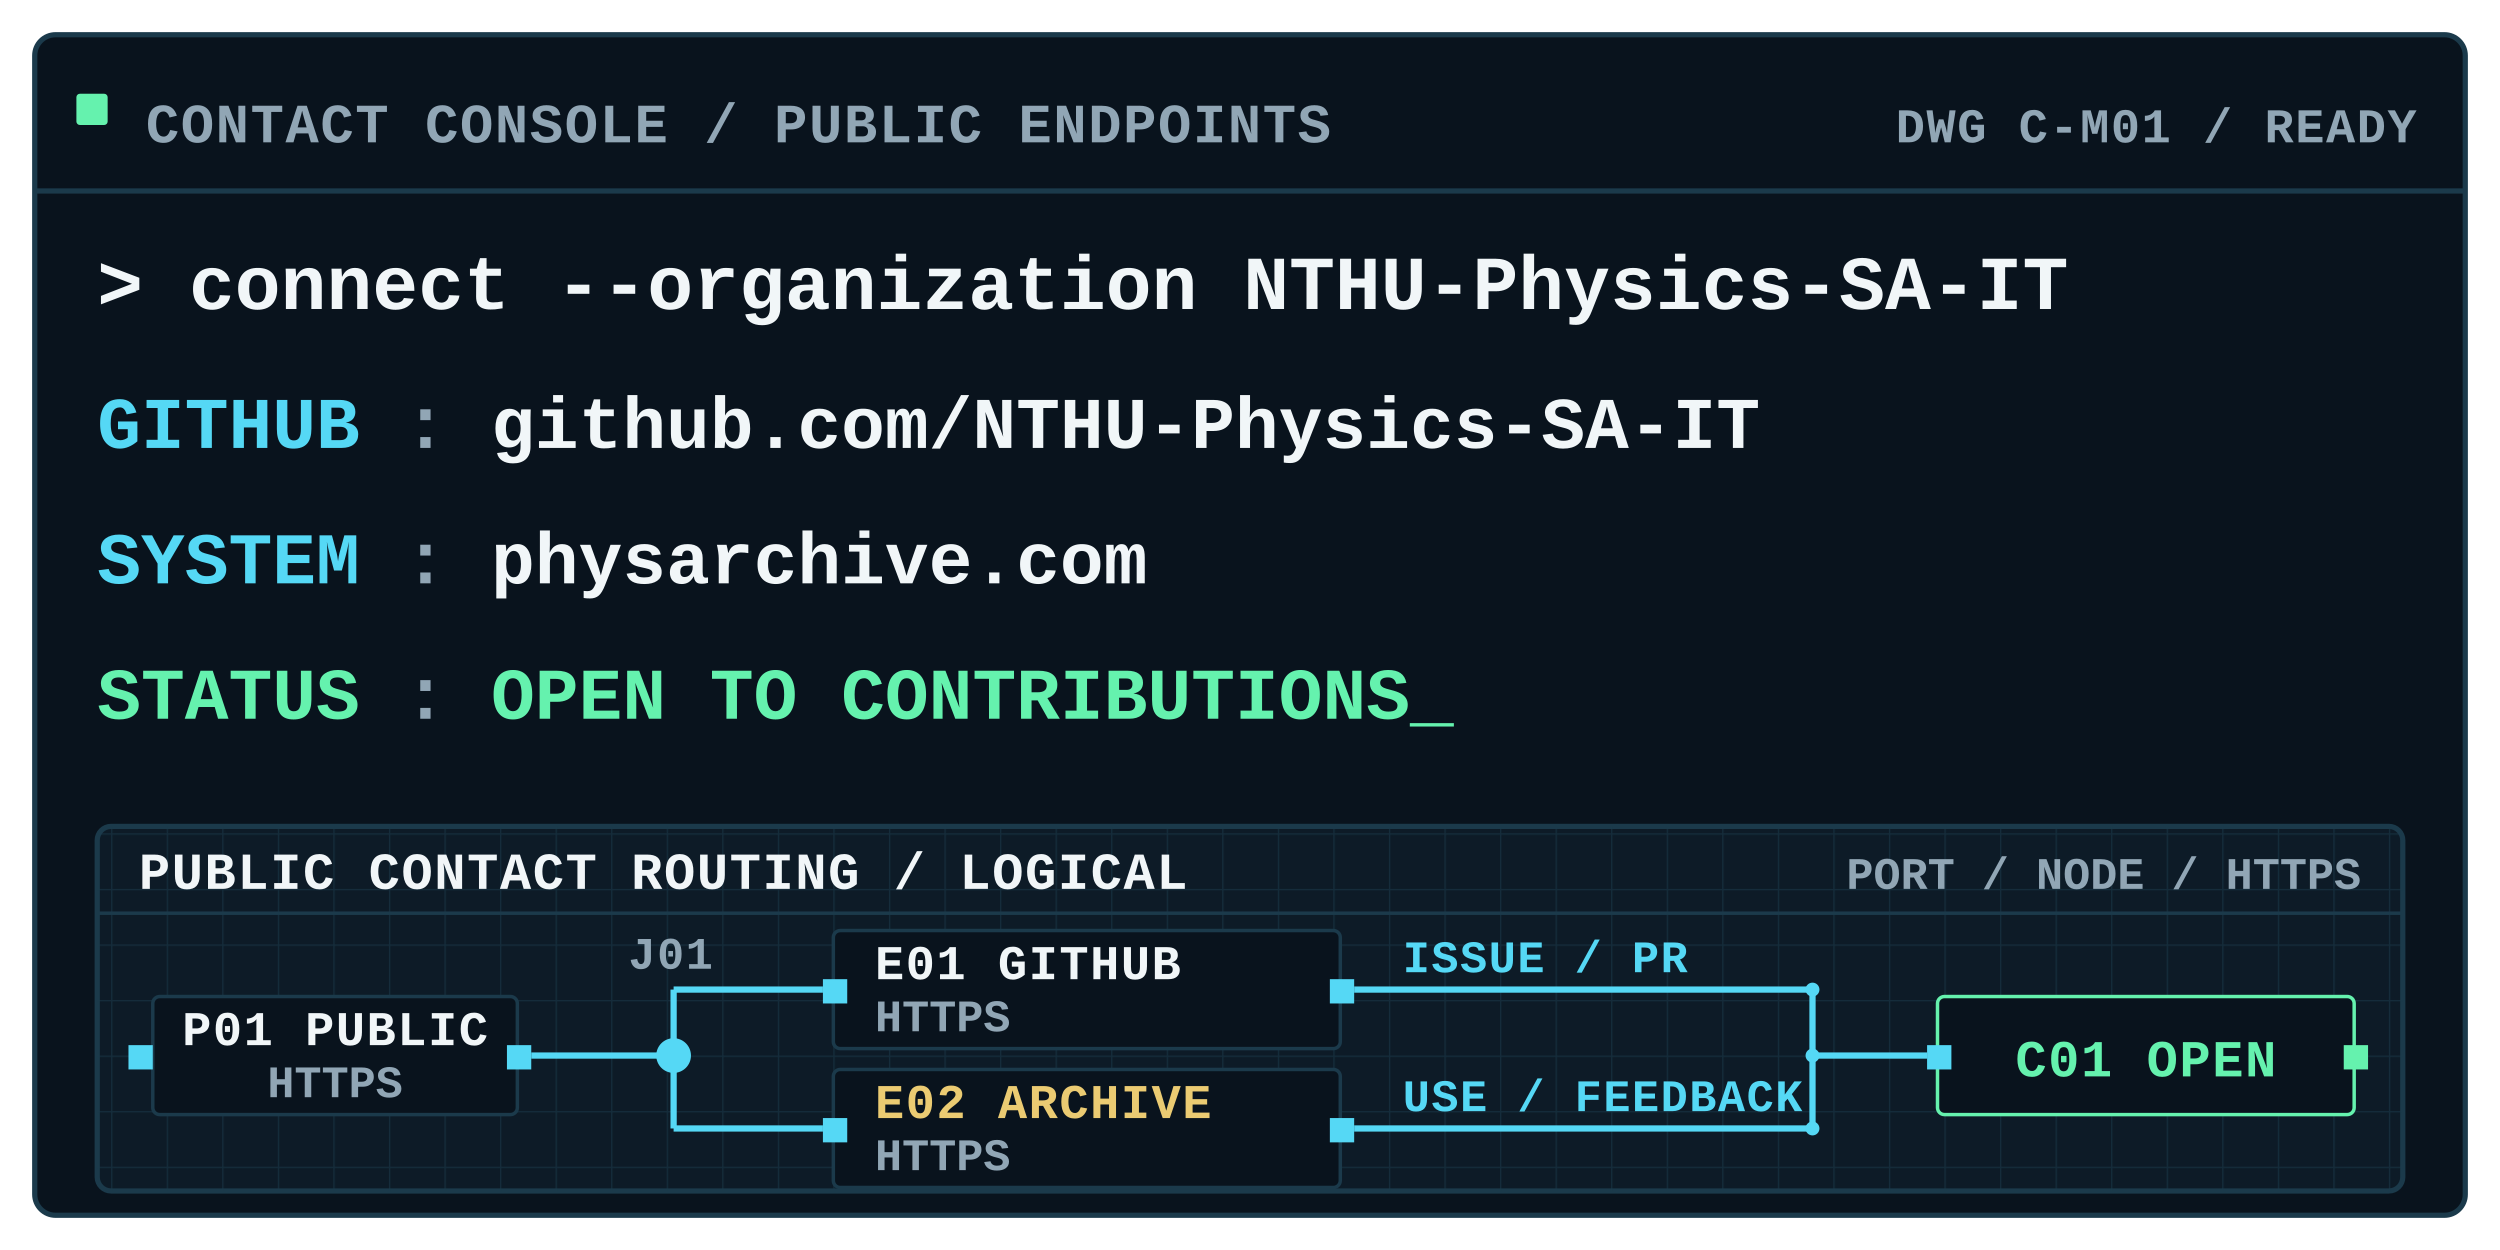
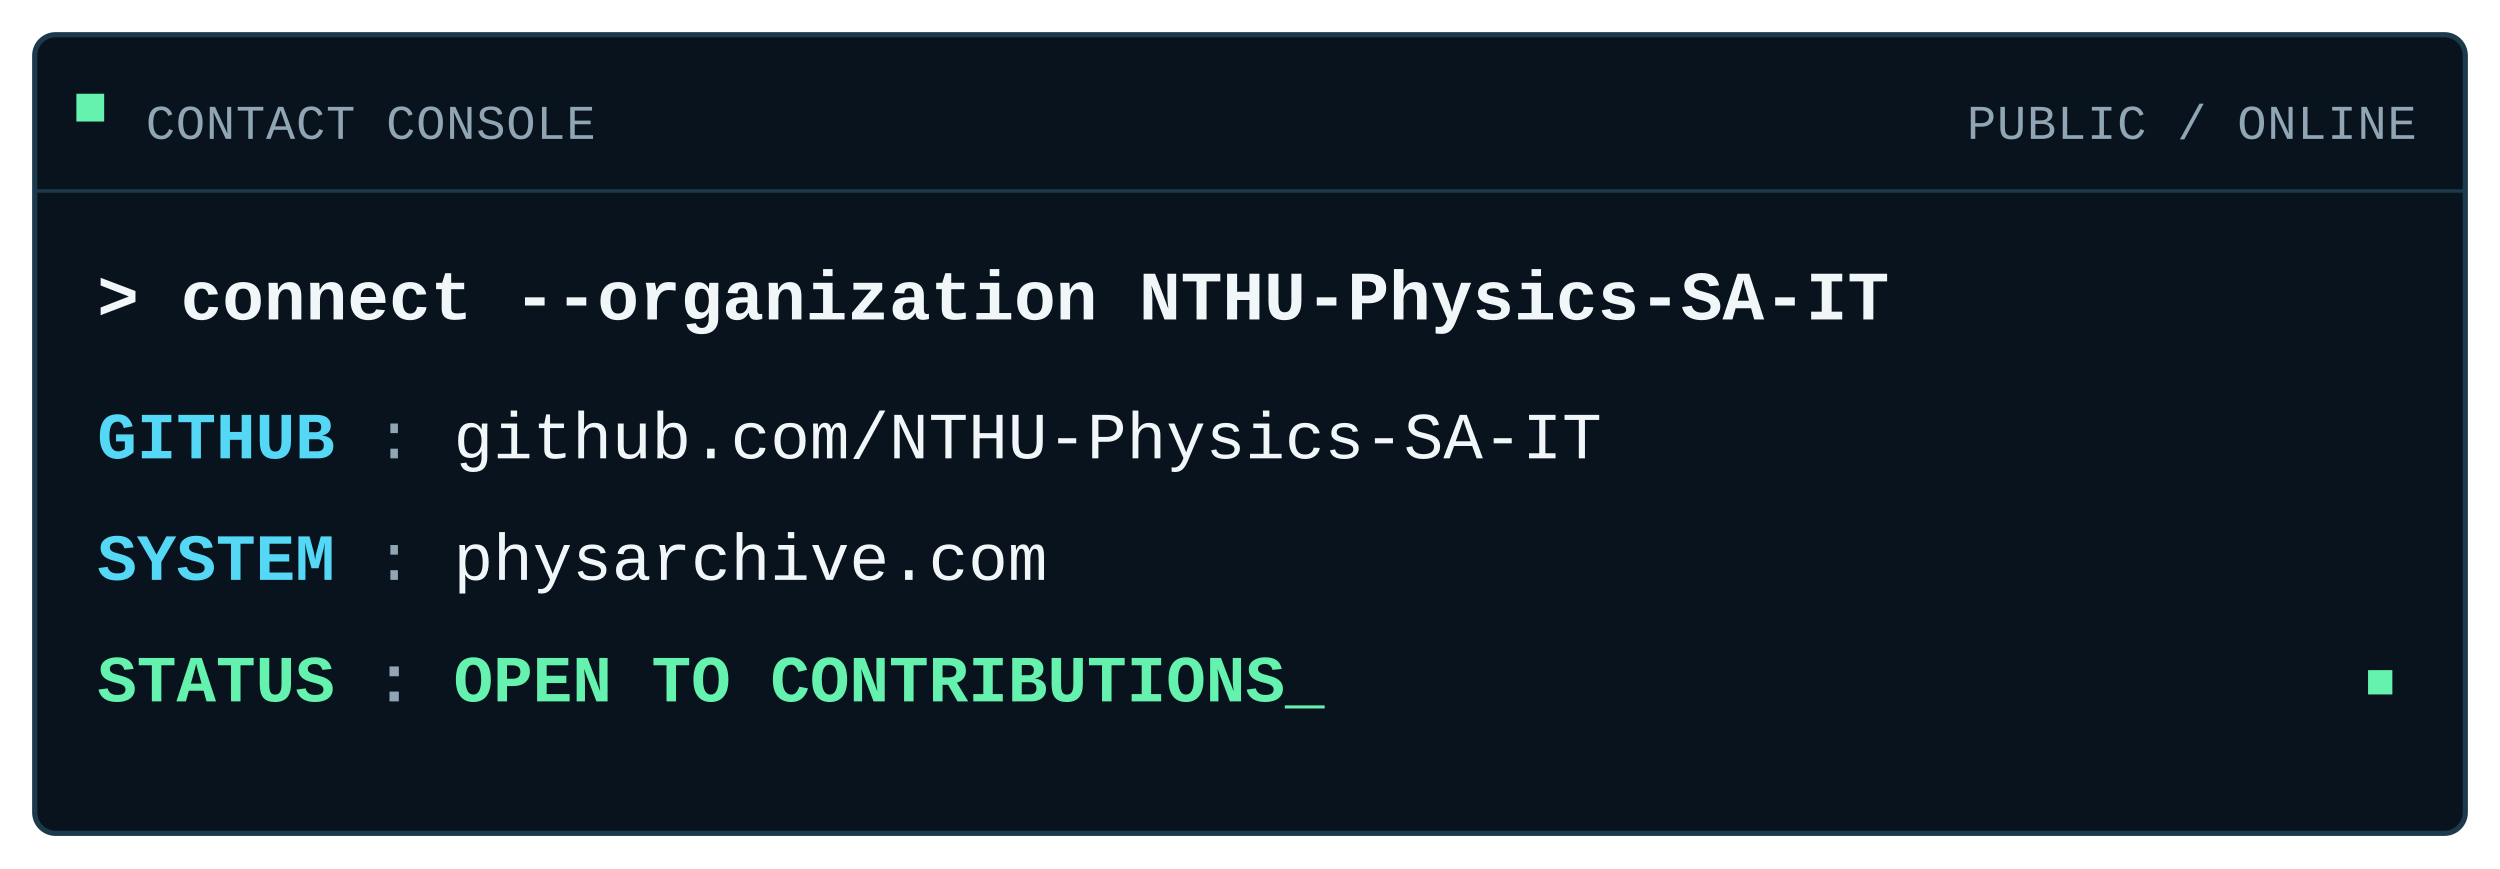
- <svg xmlns="http://www.w3.org/2000/svg" viewBox="0 0 720 360" role="img" aria-labelledby="contact-mobile-title contact-mobile-desc">
+ <svg xmlns="http://www.w3.org/2000/svg" viewBox="0 0 720 250" role="img" aria-labelledby="contact-mobile-title contact-mobile-desc">
  <defs>
-     <pattern id="contact-mobile-grid" width="16" height="16" patternUnits="userSpaceOnUse">
-       <path d="M16 0H0V16" fill="none" stroke="#1B3A4B" stroke-width=".8" opacity=".55" />
-     </pattern>
    <style>
      text {
        font-family: "Courier New", Courier, "Liberation Mono", "DejaVu Sans Mono", monospace;
-         font-weight: 700;
+         font-weight: 500;
      }
-       .command { font-weight: 800; }
-       .label { font-weight: 800; letter-spacing: .45px; }
+       .meta { font-size: 14px; font-weight: 500; letter-spacing: .25px; }
+       .command { font-size: 20px; font-weight: 700; }
+       .entry { font-size: 19px; font-weight: 500; }
+       .label { font-weight: 600; }
+       .status { font-weight: 600; }
    </style>
  </defs>
-   <rect x="10" y="10" width="700" height="340" rx="6" fill="#09131D" stroke="#1B3A4B" stroke-width="1.5" />
-   <path d="M10 55H710" stroke="#1B3A4B" stroke-width="1.5" />
-   <rect x="22" y="27" width="9" height="9" rx="1" fill="#65F2AE" />
-   <text x="42" y="41" class="label" font-size="16" fill="#91A6B5">CONTACT CONSOLE / PUBLIC ENDPOINTS</text>
-   <text x="696" y="41" text-anchor="end" class="label" font-size="14" fill="#91A6B5">DWG C-M01 / READY</text>
-   <text x="28" y="89" class="command" font-size="22" fill="#F1F6F8">&gt; connect --organization NTHU-Physics-SA-IT</text>
-   <text x="28" y="129" font-size="21" fill="#F1F6F8">
-     <tspan fill="#55D8F5">GITHUB</tspan>
-     <tspan fill="#91A6B5"> : </tspan>
-     <tspan>github.com/NTHU-Physics-SA-IT</tspan>
-   </text>
-   <text x="28" y="168" font-size="21" fill="#F1F6F8">
-     <tspan fill="#55D8F5">SYSTEM</tspan>
-     <tspan fill="#91A6B5"> : </tspan>
-     <tspan>physarchive.com</tspan>
-   </text>
-   <text x="28" y="207" font-size="21" fill="#65F2AE">
-     <tspan>STATUS</tspan>
-     <tspan fill="#91A6B5"> : </tspan>
-     <tspan>OPEN TO CONTRIBUTIONS_</tspan>
-   </text>
-   <g aria-label="Public contact routing schematic">
-     <rect x="28" y="238" width="664" height="105" rx="4" fill="#0D1B27" stroke="#1B3A4B" stroke-width="1.5" />
-     <rect x="28" y="238" width="664" height="105" rx="4" fill="url(#contact-mobile-grid)" />
-     <path d="M28 263H692" stroke="#1B3A4B" stroke-width="1" />
-     <text x="40" y="256" class="label" font-size="15" fill="#F1F6F8">PUBLIC CONTACT ROUTING / LOGICAL</text>
-     <text x="680" y="256" text-anchor="end" font-size="13" fill="#91A6B5">PORT / NODE / HTTPS</text>
-     <path d="M153 304H194M194 285V325M194 285H237M194 325H237M390 285H522V304H555M390 325H522V304" fill="none" stroke="#55D8F5" stroke-width="1.8" />
-     <circle cx="194" cy="304" r="5" fill="#55D8F5" />
-     <circle cx="522" cy="304" r="2" fill="#55D8F5" />
-     <circle cx="522" cy="285" r="2" fill="#55D8F5" />
-     <circle cx="522" cy="325" r="2" fill="#55D8F5" />
-     <text x="181" y="279" class="label" font-size="13" fill="#91A6B5">J01</text>
-     <text x="404" y="280" class="label" font-size="13" fill="#55D8F5">ISSUE / PR</text>
-     <text x="404" y="320" class="label" font-size="13" fill="#55D8F5">USE / FEEDBACK</text>
-     <rect x="44" y="287" width="105" height="34" rx="2" fill="#09131D" stroke="#1B3A4B" />
-     <rect x="37" y="301" width="7" height="7" fill="#55D8F5" />
-     <rect x="146" y="301" width="7" height="7" fill="#55D8F5" />
-     <text x="96.5" y="301" text-anchor="middle" class="label" font-size="14" fill="#F1F6F8">P01 PUBLIC</text>
-     <text x="96.5" y="316" text-anchor="middle" font-size="13" fill="#91A6B5">HTTPS</text>
-     <rect x="240" y="268" width="146" height="34" rx="2" fill="#09131D" stroke="#1B3A4B" />
-     <rect x="237" y="282" width="7" height="7" fill="#55D8F5" />
-     <rect x="383" y="282" width="7" height="7" fill="#55D8F5" />
-     <text x="252" y="282" class="label" font-size="14" fill="#F1F6F8">E01 GITHUB</text>
-     <text x="252" y="297" font-size="13" fill="#91A6B5">HTTPS</text>
-     <rect x="240" y="308" width="146" height="34" rx="2" fill="#09131D" stroke="#1B3A4B" />
-     <rect x="237" y="322" width="7" height="7" fill="#55D8F5" />
-     <rect x="383" y="322" width="7" height="7" fill="#55D8F5" />
-     <text x="252" y="322" class="label" font-size="14" fill="#EBCB72">E02 ARCHIVE</text>
-     <text x="252" y="337" font-size="13" fill="#91A6B5">HTTPS</text>
-     <rect x="558" y="287" width="120" height="34" rx="2" fill="#09131D" stroke="#65F2AE" />
-     <rect x="555" y="301" width="7" height="7" fill="#55D8F5" />
-     <rect x="675" y="301" width="7" height="7" fill="#65F2AE" />
-     <text x="618" y="310" text-anchor="middle" class="label" font-size="15" fill="#65F2AE">C01 OPEN</text>
+   <rect x="10" y="10" width="700" height="230" rx="6" fill="#09131D" stroke="#1B3A4B" stroke-width="1.5" />
+   <path d="M10 55H710" stroke="#1B3A4B" stroke-width="1" />
+   <rect x="22" y="27" width="8" height="8" fill="#65F2AE" />
+   <text x="42" y="40" class="meta" fill="#91A6B5">CONTACT CONSOLE</text>
+   <text x="696" y="40" text-anchor="end" class="meta" fill="#91A6B5">PUBLIC / ONLINE</text>
+   <g aria-label="Public contact information">
+     <text x="28" y="92" class="command" fill="#F1F6F8">&gt; connect --organization NTHU-Physics-SA-IT</text>
+     <text x="28" y="132" class="entry" fill="#F1F6F8">
+       <tspan class="label" fill="#55D8F5">GITHUB</tspan>
+       <tspan fill="#91A6B5"> : </tspan>
+       <tspan>github.com/NTHU-Physics-SA-IT</tspan>
+     </text>
+     <text x="28" y="167" class="entry" fill="#F1F6F8">
+       <tspan class="label" fill="#55D8F5">SYSTEM</tspan>
+       <tspan fill="#91A6B5"> : </tspan>
+       <tspan>physarchive.com</tspan>
+     </text>
+     <text x="28" y="202" class="entry status" fill="#65F2AE">
+       <tspan>STATUS</tspan>
+       <tspan fill="#91A6B5"> : </tspan>
+       <tspan>OPEN TO CONTRIBUTIONS_</tspan>
+     </text>
+     <rect x="682" y="193" width="7" height="7" fill="#65F2AE" />
  </g>
</svg>
